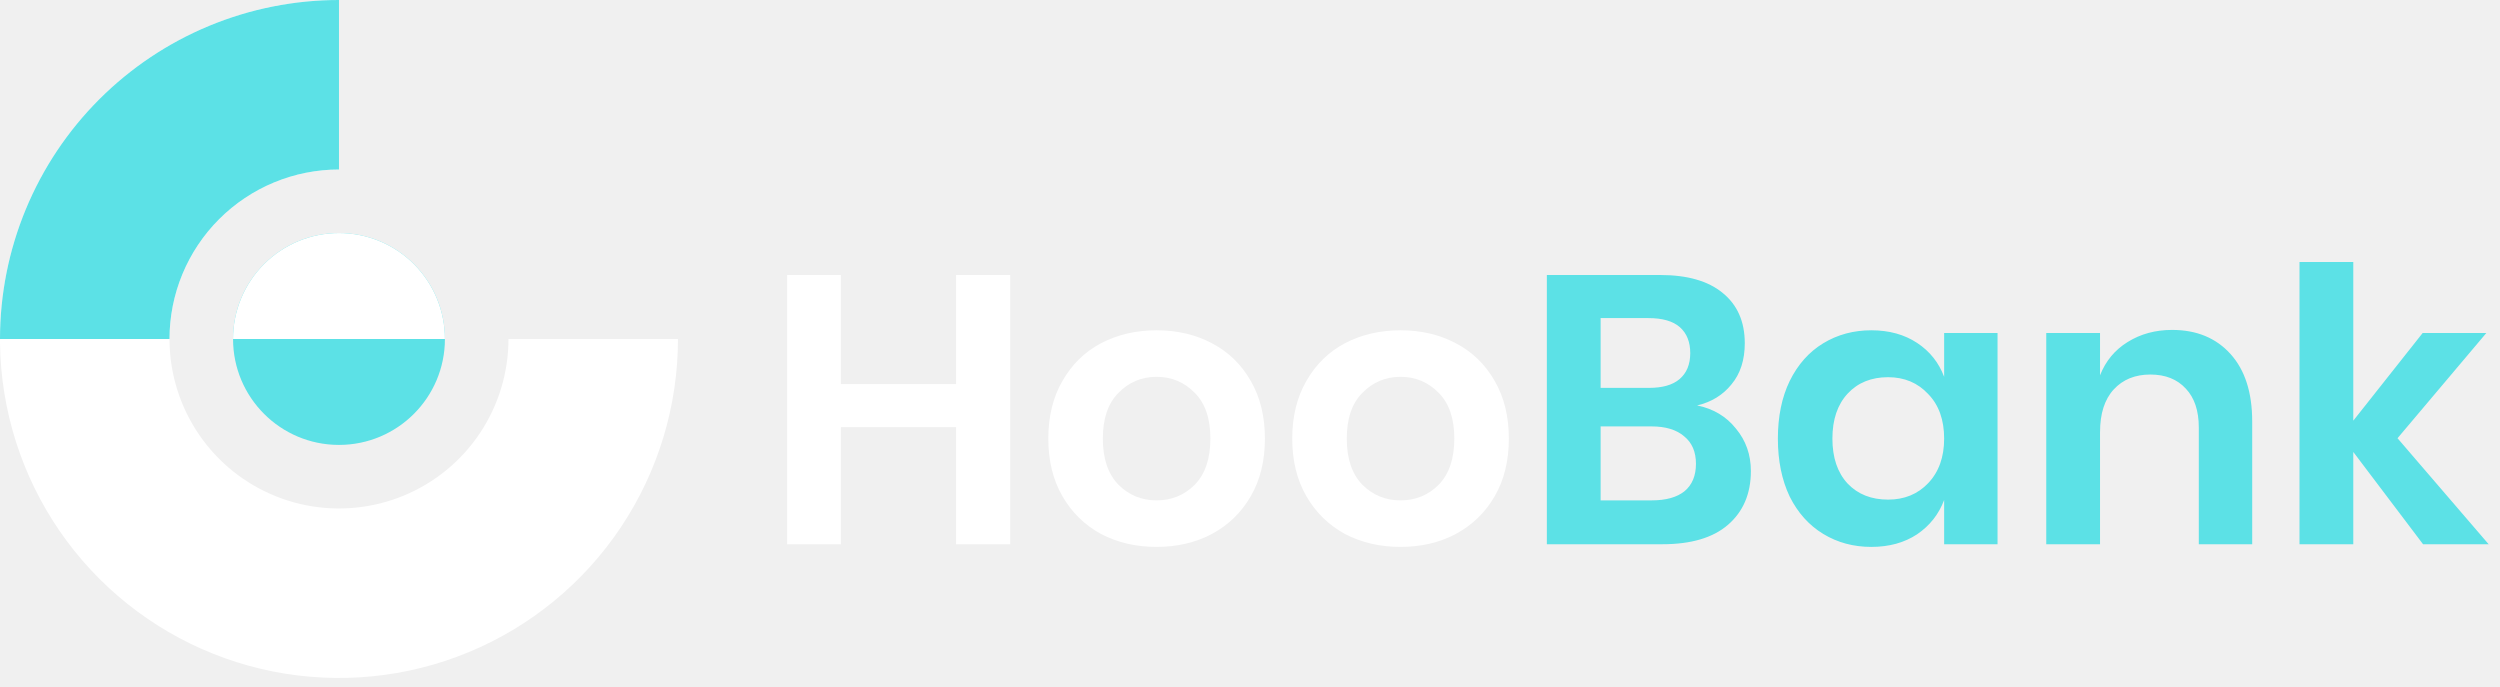
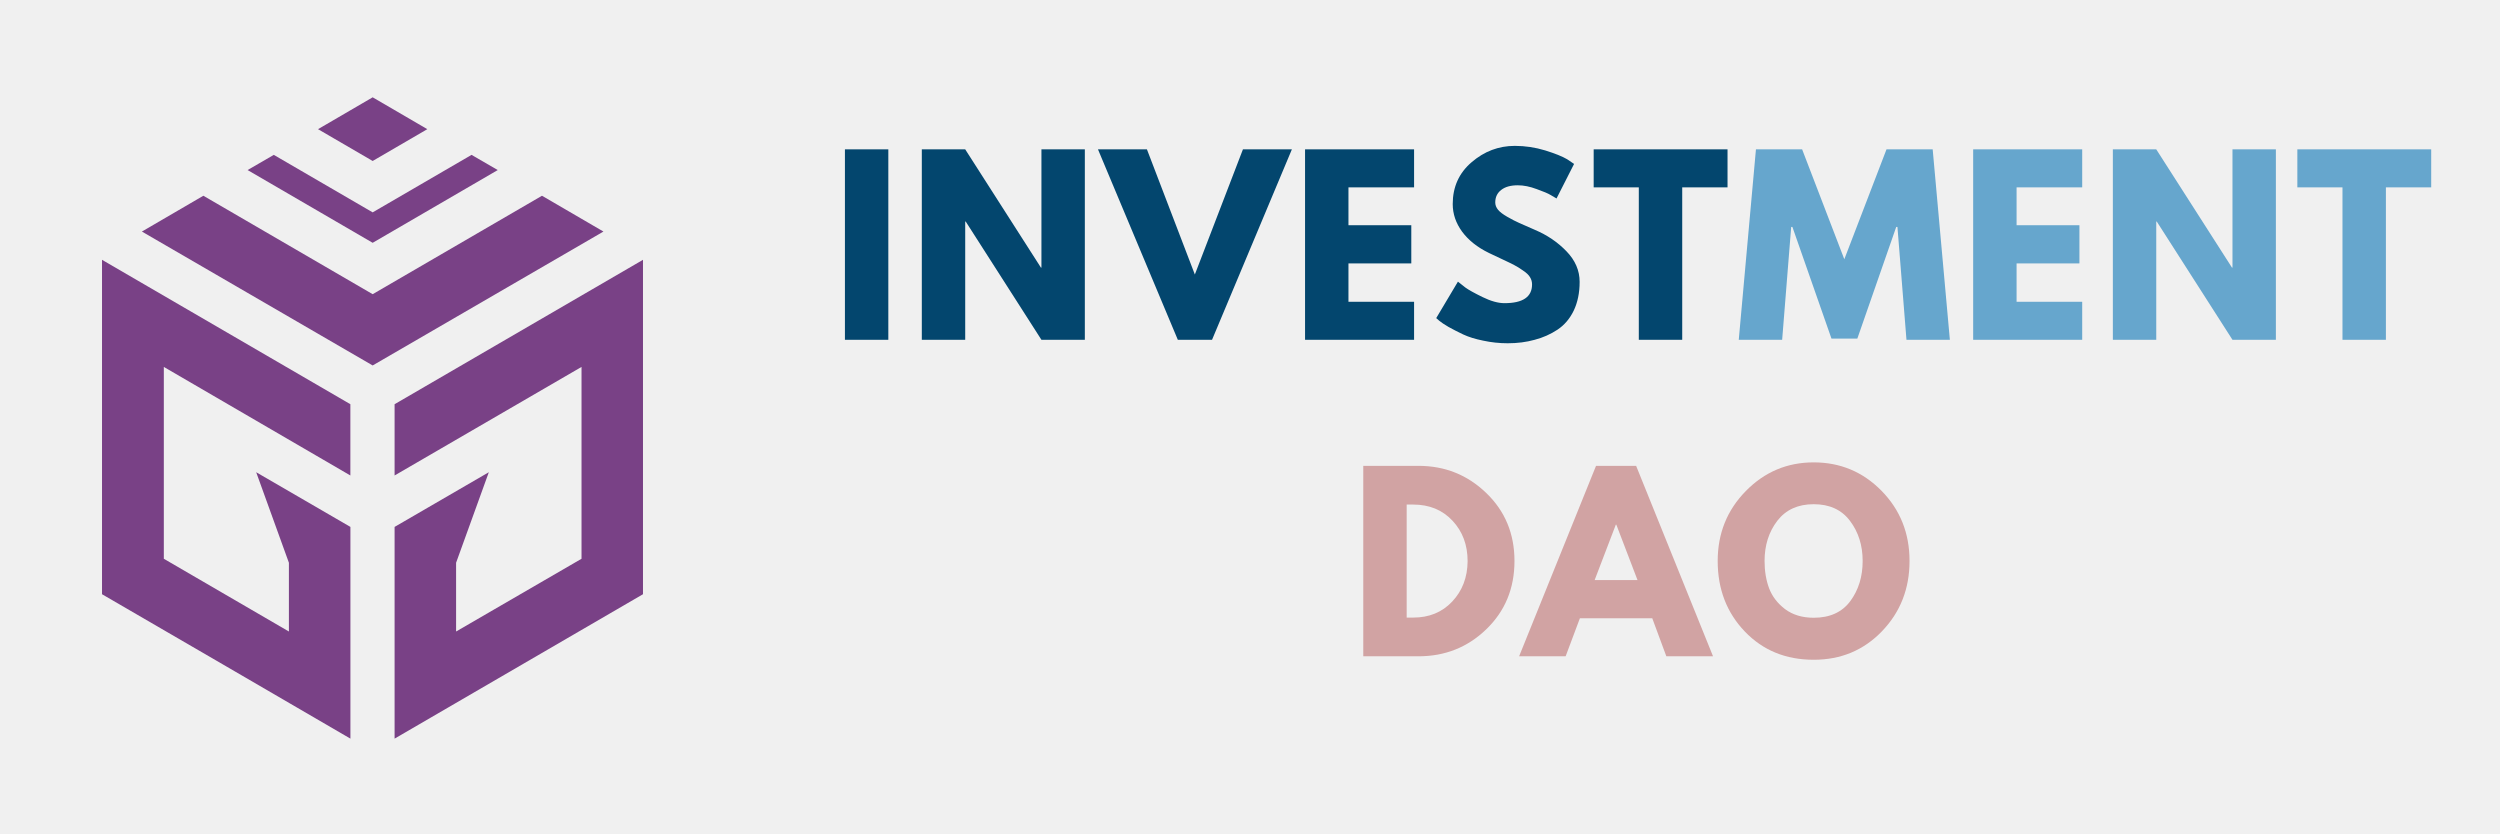
- <svg xmlns="http://www.w3.org/2000/svg" width="266" height="73" viewBox="0 0 266 73" fill="none">
-   <path d="M107.487 29.26V57.907H101.725V45.45H89.471V57.907H83.749V29.26H89.471V40.865H101.725V29.26H107.487ZM123.063 35.143C125.255 35.143 127.216 35.603 128.947 36.523C130.705 37.443 132.085 38.782 133.086 40.54C134.087 42.271 134.587 44.314 134.587 46.667C134.587 49.02 134.087 51.063 133.086 52.794C132.085 54.525 130.705 55.864 128.947 56.811C127.216 57.731 125.255 58.191 123.063 58.191C120.872 58.191 118.898 57.731 117.139 56.811C115.408 55.864 114.042 54.525 113.041 52.794C112.04 51.063 111.54 49.02 111.54 46.667C111.54 44.314 112.04 42.271 113.041 40.54C114.042 38.782 115.408 37.443 117.139 36.523C118.898 35.603 120.872 35.143 123.063 35.143ZM123.063 40.094C121.467 40.094 120.115 40.662 119.006 41.798C117.897 42.907 117.342 44.53 117.342 46.667C117.342 48.804 117.897 50.441 119.006 51.577C120.115 52.686 121.467 53.24 123.063 53.24C124.659 53.24 126.012 52.686 127.121 51.577C128.23 50.441 128.785 48.804 128.785 46.667C128.785 44.53 128.23 42.907 127.121 41.798C126.012 40.662 124.659 40.094 123.063 40.094ZM149.018 35.143C151.209 35.143 153.17 35.603 154.901 36.523C156.66 37.443 158.039 38.782 159.04 40.54C160.041 42.271 160.542 44.314 160.542 46.667C160.542 49.02 160.041 51.063 159.04 52.794C158.039 54.525 156.66 55.864 154.901 56.811C153.17 57.731 151.209 58.191 149.018 58.191C146.827 58.191 144.852 57.731 143.094 56.811C141.363 55.864 139.996 54.525 138.996 52.794C137.995 51.063 137.494 49.02 137.494 46.667C137.494 44.314 137.995 42.271 138.996 40.54C139.996 38.782 141.363 37.443 143.094 36.523C144.852 35.603 146.827 35.143 149.018 35.143ZM149.018 40.094C147.422 40.094 146.069 40.662 144.96 41.798C143.851 42.907 143.297 44.53 143.297 46.667C143.297 48.804 143.851 50.441 144.96 51.577C146.069 52.686 147.422 53.24 149.018 53.24C150.614 53.24 151.966 52.686 153.076 51.577C154.185 50.441 154.739 48.804 154.739 46.667C154.739 44.53 154.185 42.907 153.076 41.798C151.966 40.662 150.614 40.094 149.018 40.094Z" fill="white" />
-   <path d="M180.572 43.137C182.303 43.489 183.683 44.314 184.711 45.612C185.766 46.883 186.293 48.385 186.293 50.116C186.293 52.524 185.482 54.431 183.859 55.837C182.263 57.217 179.936 57.907 176.88 57.907H164.585V29.26H176.636C179.531 29.26 181.749 29.896 183.291 31.167C184.86 32.438 185.644 34.224 185.644 36.523C185.644 38.308 185.171 39.769 184.224 40.905C183.304 42.041 182.087 42.785 180.572 43.137ZM170.306 41.27H175.459C176.893 41.27 177.975 40.959 178.706 40.337C179.463 39.688 179.842 38.768 179.842 37.578C179.842 36.388 179.476 35.468 178.746 34.819C178.016 34.17 176.893 33.845 175.378 33.845H170.306V41.27ZM175.743 53.24C177.258 53.24 178.421 52.916 179.233 52.267C180.045 51.59 180.45 50.617 180.45 49.345C180.45 48.074 180.031 47.1 179.192 46.424C178.381 45.72 177.218 45.369 175.703 45.369H170.306V53.24H175.743ZM199.107 35.143C201 35.143 202.623 35.59 203.976 36.483C205.329 37.375 206.289 38.579 206.857 40.094V35.428H212.538V57.907H206.857V53.2C206.289 54.715 205.329 55.932 203.976 56.852C202.623 57.744 201 58.191 199.107 58.191C197.213 58.191 195.509 57.731 193.994 56.811C192.479 55.892 191.289 54.566 190.423 52.835C189.585 51.076 189.166 49.02 189.166 46.667C189.166 44.314 189.585 42.271 190.423 40.54C191.289 38.782 192.479 37.443 193.994 36.523C195.509 35.603 197.213 35.143 199.107 35.143ZM200.892 40.134C199.107 40.134 197.673 40.716 196.591 41.879C195.509 43.042 194.968 44.638 194.968 46.667C194.968 48.696 195.509 50.292 196.591 51.455C197.673 52.591 199.107 53.159 200.892 53.159C202.623 53.159 204.044 52.578 205.153 51.414C206.289 50.224 206.857 48.642 206.857 46.667C206.857 44.665 206.289 43.083 205.153 41.92C204.044 40.729 202.623 40.134 200.892 40.134ZM231.113 35.103C233.709 35.103 235.779 35.955 237.321 37.659C238.863 39.363 239.634 41.757 239.634 44.841V57.907H233.953V45.49C233.953 43.705 233.493 42.325 232.573 41.352C231.654 40.351 230.396 39.85 228.8 39.85C227.177 39.85 225.878 40.378 224.904 41.433C223.931 42.488 223.444 44.003 223.444 45.977V57.907H217.722V35.428H223.444V39.931C224.039 38.417 225.013 37.24 226.365 36.401C227.745 35.536 229.327 35.103 231.113 35.103ZM257.814 57.907L250.389 48.087V57.907H244.668V27.88H250.389V44.76L257.774 35.428H264.55L255.096 46.627L264.793 57.907H257.814Z" fill="#5CE1E6" />
-   <path d="M36.068 0C28.934 -8.50666e-08 21.961 2.115 16.03 6.079C10.098 10.042 5.475 15.675 2.745 22.265C0.016 28.856 -0.699 36.108 0.693 43.104C2.085 50.101 5.52 56.527 10.564 61.572C15.608 66.616 22.035 70.051 29.031 71.443C36.028 72.834 43.28 72.12 49.87 69.39C56.461 66.66 62.094 62.037 66.057 56.106C70.02 50.175 72.136 43.201 72.136 36.068L54.102 36.068C54.102 39.635 53.044 43.121 51.062 46.087C49.081 49.053 46.264 51.364 42.969 52.729C39.674 54.094 36.048 54.451 32.55 53.755C29.051 53.059 25.838 51.342 23.316 48.82C20.794 46.298 19.076 43.084 18.38 39.586C17.685 36.088 18.042 32.462 19.407 29.166C20.772 25.871 23.083 23.055 26.049 21.073C29.014 19.092 32.501 18.034 36.068 18.034L36.068 0Z" fill="white" />
-   <path d="M36.068 0C31.331 -5.64821e-08 26.641 0.933 22.265 2.745C17.889 4.558 13.913 7.215 10.564 10.564C7.215 13.913 4.558 17.889 2.745 22.265C0.933 26.641 -7.1519e-07 31.331 0 36.068L18.034 36.068C18.034 33.7 18.5 31.355 19.407 29.166C20.313 26.979 21.641 24.991 23.316 23.316C24.991 21.641 26.979 20.313 29.166 19.407C31.355 18.5 33.7 18.034 36.068 18.034L36.068 0Z" fill="#5CE1E6" />
-   <circle cx="36.068" cy="36.068" r="11.271" fill="#5CE1E6" />
-   <path d="M47.339 36.068C47.339 34.588 47.047 33.122 46.481 31.755C45.915 30.387 45.084 29.145 44.038 28.098C42.991 27.051 41.749 26.221 40.381 25.655C39.014 25.088 37.548 24.797 36.068 24.797C34.588 24.797 33.122 25.088 31.755 25.655C30.387 26.221 29.145 27.051 28.098 28.098C27.051 29.145 26.221 30.387 25.655 31.755C25.088 33.122 24.797 34.588 24.797 36.068L36.068 36.068H47.339Z" fill="white" />
+ <svg xmlns="http://www.w3.org/2000/svg" width="300" zoomAndPan="magnify" viewBox="0 0 224.88 75" height="100" preserveAspectRatio="xMidYMid meet" version="1.0">
+   <defs>
+     <g />
+     <clipPath id="da0e344aee">
+       <path d="M 9.102 23 L 32 23 L 32 66.477 L 9.102 66.477 Z M 9.102 23 " clip-rule="nonzero" />
+     </clipPath>
+     <clipPath id="b76a16faac">
+       <path d="M 35 23 L 57.824 23 L 57.824 66.477 L 35 66.477 Z M 35 23 " clip-rule="nonzero" />
+     </clipPath>
+     <clipPath id="dc50751555">
+       <path d="M 28 8.758 L 39 8.758 L 39 15 L 28 15 Z M 28 8.758 " clip-rule="nonzero" />
+     </clipPath>
+   </defs>
+   <g clip-path="url(#da0e344aee)">
+     <path fill="#794186" d="M 9.121 53.48 C 16.594 57.812 24.035 62.145 31.477 66.477 L 31.477 47.422 L 22.996 42.5 L 25.941 50.648 L 25.941 56.836 L 14.684 50.289 L 14.684 33.023 L 31.473 42.793 L 31.473 36.379 L 9.121 23.383 Z M 9.121 53.48 " fill-opacity="1" fill-rule="nonzero" />
+   </g>
+   <g clip-path="url(#b76a16faac)">
+     <path fill="#794186" d="M 35.453 36.379 L 35.453 42.793 L 52.277 33.023 L 52.277 50.289 L 40.988 56.836 L 40.988 50.648 L 43.934 42.5 L 35.453 47.422 L 35.453 66.477 L 57.809 53.48 L 57.809 23.383 Z M 35.453 36.379 " fill-opacity="1" fill-rule="nonzero" />
+   </g>
+   <path fill="#794186" d="M 48.719 17.617 L 33.48 26.477 L 18.242 17.617 L 12.711 20.84 L 33.48 32.891 L 54.25 20.84 Z M 48.719 17.617 " fill-opacity="1" fill-rule="nonzero" />
+   <g clip-path="url(#dc50751555)">
+     <path fill="#794186" d="M 38.398 11.625 L 33.48 8.758 L 28.562 11.625 L 33.48 14.488 Z M 38.398 11.625 " fill-opacity="1" fill-rule="nonzero" />
+   </g>
+   <path fill="#794186" d="M 44.738 15.305 L 42.379 13.938 L 33.48 19.113 L 24.582 13.938 L 22.223 15.305 L 33.48 21.852 Z M 44.738 15.305 " fill-opacity="1" fill-rule="nonzero" />
+   <g fill="#03466e" fill-opacity="1">
+     <g transform="translate(74.73342, 30.58189)">
+       <g>
+         <path d="M 5.156 -17.141 L 5.156 0 L 1.25 0 L 1.25 -17.141 Z M 5.156 -17.141 " />
+       </g>
+     </g>
+   </g>
+   <g fill="#03466e" fill-opacity="1">
+     <g transform="translate(81.65284, 30.58189)">
+       <g>
+         <path d="M 5.156 -10.641 L 5.156 0 L 1.25 0 L 1.25 -17.141 L 5.156 -17.141 L 11.969 -6.5 L 12.016 -6.5 L 12.016 -17.141 L 15.922 -17.141 L 15.922 0 L 12.016 0 L 5.203 -10.641 Z M 5.156 -10.641 " />
+       </g>
+     </g>
+   </g>
+   <g fill="#03466e" fill-opacity="1">
+     <g transform="translate(99.33526, 30.58189)">
+       <g>
+         <path d="M 6.609 0 L -0.578 -17.141 L 3.828 -17.141 L 8.141 -5.875 L 12.469 -17.141 L 16.875 -17.141 L 9.688 0 Z M 6.609 0 " />
+       </g>
+     </g>
+   </g>
+   <g fill="#03466e" fill-opacity="1">
+     <g transform="translate(116.145, 30.58189)">
+       <g>
+         <path d="M 11.062 -17.141 L 11.062 -13.719 L 5.156 -13.719 L 5.156 -10.312 L 10.812 -10.312 L 10.812 -6.875 L 5.156 -6.875 L 5.156 -3.422 L 11.062 -3.422 L 11.062 0 L 1.25 0 L 1.25 -17.141 Z M 11.062 -17.141 " />
+       </g>
+     </g>
+   </g>
+   <g fill="#03466e" fill-opacity="1">
+     <g transform="translate(128.716, 30.58189)">
+       <g>
+         <path d="M 7.562 -17.453 C 8.488 -17.453 9.395 -17.316 10.281 -17.047 C 11.164 -16.773 11.828 -16.508 12.266 -16.25 L 12.891 -15.828 L 11.312 -12.719 C 11.188 -12.801 11.008 -12.906 10.781 -13.031 C 10.562 -13.164 10.145 -13.344 9.531 -13.562 C 8.926 -13.789 8.359 -13.906 7.828 -13.906 C 7.18 -13.906 6.68 -13.766 6.328 -13.484 C 5.973 -13.211 5.797 -12.836 5.797 -12.359 C 5.797 -12.129 5.879 -11.91 6.047 -11.703 C 6.211 -11.504 6.492 -11.289 6.891 -11.062 C 7.297 -10.832 7.648 -10.648 7.953 -10.516 C 8.266 -10.379 8.738 -10.172 9.375 -9.891 C 10.477 -9.422 11.422 -8.781 12.203 -7.969 C 12.992 -7.156 13.391 -6.238 13.391 -5.219 C 13.391 -4.227 13.211 -3.363 12.859 -2.625 C 12.504 -1.895 12.016 -1.32 11.391 -0.906 C 10.773 -0.5 10.094 -0.195 9.344 0 C 8.602 0.207 7.797 0.312 6.922 0.312 C 6.172 0.312 5.438 0.234 4.719 0.078 C 4 -0.066 3.395 -0.254 2.906 -0.484 C 2.426 -0.711 1.988 -0.938 1.594 -1.156 C 1.207 -1.383 0.926 -1.57 0.75 -1.719 L 0.484 -1.953 L 2.438 -5.234 C 2.602 -5.098 2.828 -4.922 3.109 -4.703 C 3.398 -4.492 3.914 -4.207 4.656 -3.844 C 5.406 -3.477 6.062 -3.297 6.625 -3.297 C 8.281 -3.297 9.109 -3.859 9.109 -4.984 C 9.109 -5.223 9.047 -5.441 8.922 -5.641 C 8.805 -5.836 8.598 -6.035 8.297 -6.234 C 8.004 -6.441 7.742 -6.602 7.516 -6.719 C 7.285 -6.844 6.91 -7.023 6.391 -7.266 C 5.867 -7.504 5.484 -7.688 5.234 -7.812 C 4.191 -8.32 3.383 -8.961 2.812 -9.734 C 2.25 -10.504 1.969 -11.332 1.969 -12.219 C 1.969 -13.758 2.535 -15.016 3.672 -15.984 C 4.805 -16.961 6.102 -17.453 7.562 -17.453 Z M 7.562 -17.453 " />
+       </g>
+     </g>
+   </g>
+   <g fill="#03466e" fill-opacity="1">
+     <g transform="translate(143.1986, 30.58189)">
+       <g>
+         <path d="M 0.172 -13.719 L 0.172 -17.141 L 12.219 -17.141 L 12.219 -13.719 L 8.141 -13.719 L 8.141 0 L 4.234 0 L 4.234 -13.719 Z M 0.172 -13.719 " />
+       </g>
+     </g>
+   </g>
+   <g fill="#66a6cd" fill-opacity="1">
+     <g transform="translate(156.1002, 30.58189)">
+       <g>
+         <path d="M 15.422 0 L 14.609 -10.156 L 14.5 -10.156 L 11 -0.109 L 8.672 -0.109 L 5.156 -10.156 L 5.047 -10.156 L 4.234 0 L 0.328 0 L 1.875 -17.141 L 6.031 -17.141 L 9.828 -7.25 L 13.625 -17.141 L 17.781 -17.141 L 19.328 0 Z M 15.422 0 " />
+       </g>
+     </g>
+   </g>
+   <g fill="#66a6cd" fill-opacity="1">
+     <g transform="translate(176.2759, 30.58189)">
+       <g>
+         <path d="M 11.062 -17.141 L 11.062 -13.719 L 5.156 -13.719 L 5.156 -10.312 L 10.812 -10.312 L 10.812 -6.875 L 5.156 -6.875 L 5.156 -3.422 L 11.062 -3.422 L 11.062 0 L 1.25 0 L 1.25 -17.141 Z M 11.062 -17.141 " />
+       </g>
+     </g>
+   </g>
+   <g fill="#66a6cd" fill-opacity="1">
+     <g transform="translate(188.847, 30.58189)">
+       <g>
+         <path d="M 5.156 -10.641 L 5.156 0 L 1.25 0 L 1.25 -17.141 L 5.156 -17.141 L 11.969 -6.5 L 12.016 -6.5 L 12.016 -17.141 L 15.922 -17.141 L 15.922 0 L 12.016 0 L 5.203 -10.641 Z M 5.156 -10.641 " />
+       </g>
+     </g>
+   </g>
+   <g fill="#66a6cd" fill-opacity="1">
+     <g transform="translate(206.5294, 30.58189)">
+       <g>
+         <path d="M 0.172 -13.719 L 0.172 -17.141 L 12.219 -17.141 L 12.219 -13.719 L 8.141 -13.719 L 8.141 0 L 4.234 0 L 4.234 -13.719 Z M 0.172 -13.719 " />
+       </g>
+     </g>
+   </g>
+   <g fill="#d1a3a3" fill-opacity="1">
+     <g transform="translate(121.3843, 59.06669)">
+       <g>
+         <path d="M 1.25 -17.141 L 6.219 -17.141 C 8.594 -17.141 10.625 -16.328 12.312 -14.703 C 14.008 -13.078 14.859 -11.035 14.859 -8.578 C 14.859 -6.117 14.016 -4.07 12.328 -2.438 C 10.648 -0.812 8.613 0 6.219 0 L 1.25 0 Z M 5.156 -3.484 L 5.75 -3.484 C 7.176 -3.484 8.344 -3.961 9.25 -4.922 C 10.164 -5.891 10.629 -7.102 10.641 -8.562 C 10.641 -10.02 10.188 -11.234 9.281 -12.203 C 8.375 -13.172 7.195 -13.656 5.75 -13.656 L 5.156 -13.656 Z M 5.156 -3.484 " />
+       </g>
+     </g>
+   </g>
+   <g fill="#d1a3a3" fill-opacity="1">
+     <g transform="translate(137.2383, 59.06669)">
+       <g>
+         <path d="M 9.953 -17.141 L 16.875 0 L 12.672 0 L 11.406 -3.422 L 4.891 -3.422 L 3.609 0 L -0.578 0 L 6.344 -17.141 Z M 10.078 -6.859 L 8.172 -11.844 L 8.125 -11.844 L 6.219 -6.859 Z M 10.078 -6.859 " />
+       </g>
+     </g>
+   </g>
+   <g fill="#d1a3a3" fill-opacity="1">
+     <g transform="translate(154.048, 59.06669)">
+       <g>
+         <path d="M 0.484 -8.578 C 0.484 -11.055 1.328 -13.156 3.016 -14.875 C 4.703 -16.594 6.738 -17.453 9.125 -17.453 C 11.52 -17.453 13.555 -16.598 15.234 -14.891 C 16.91 -13.18 17.75 -11.078 17.75 -8.578 C 17.75 -6.078 16.922 -3.969 15.266 -2.25 C 13.617 -0.539 11.57 0.312 9.125 0.312 C 6.613 0.312 4.547 -0.535 2.922 -2.234 C 1.297 -3.93 0.484 -6.047 0.484 -8.578 Z M 4.703 -8.578 C 4.703 -7.68 4.836 -6.863 5.109 -6.125 C 5.391 -5.383 5.875 -4.754 6.562 -4.234 C 7.258 -3.723 8.113 -3.469 9.125 -3.469 C 10.582 -3.469 11.68 -3.969 12.422 -4.969 C 13.16 -5.969 13.531 -7.172 13.531 -8.578 C 13.531 -9.984 13.148 -11.188 12.391 -12.188 C 11.641 -13.188 10.551 -13.688 9.125 -13.688 C 7.707 -13.688 6.613 -13.188 5.844 -12.188 C 5.082 -11.188 4.703 -9.984 4.703 -8.578 Z M 4.703 -8.578 " />
+       </g>
+     </g>
+   </g>
</svg>
